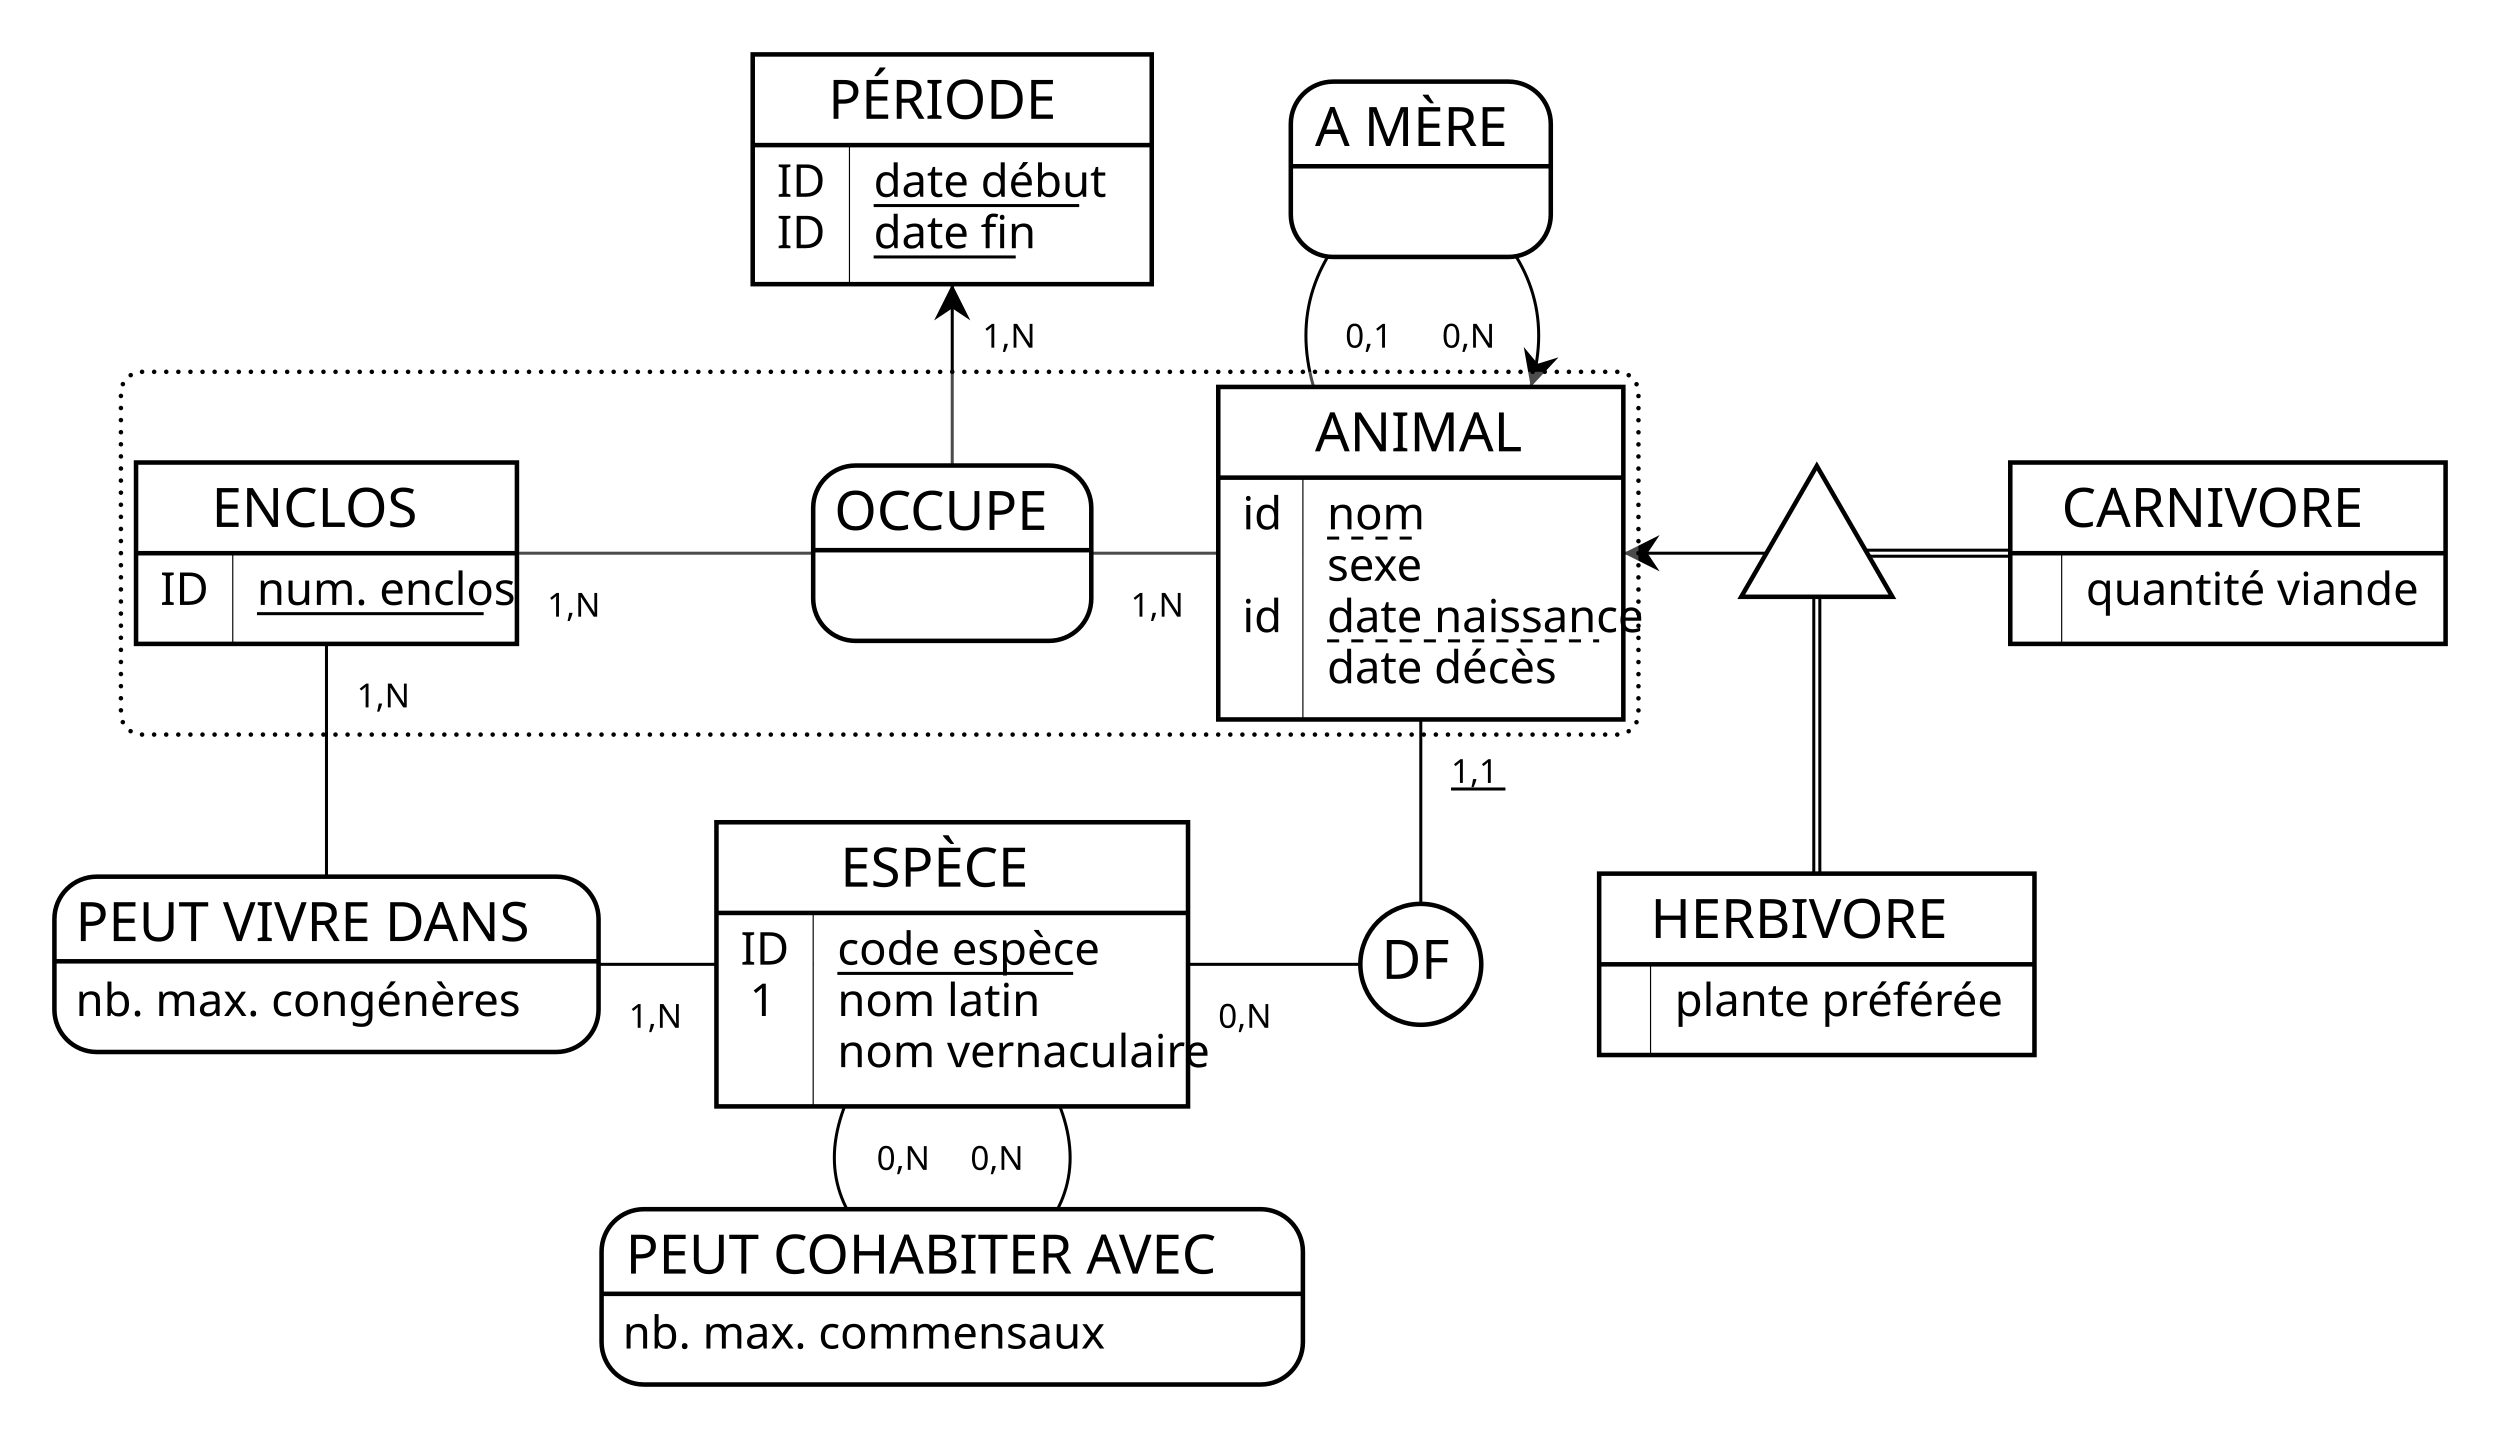
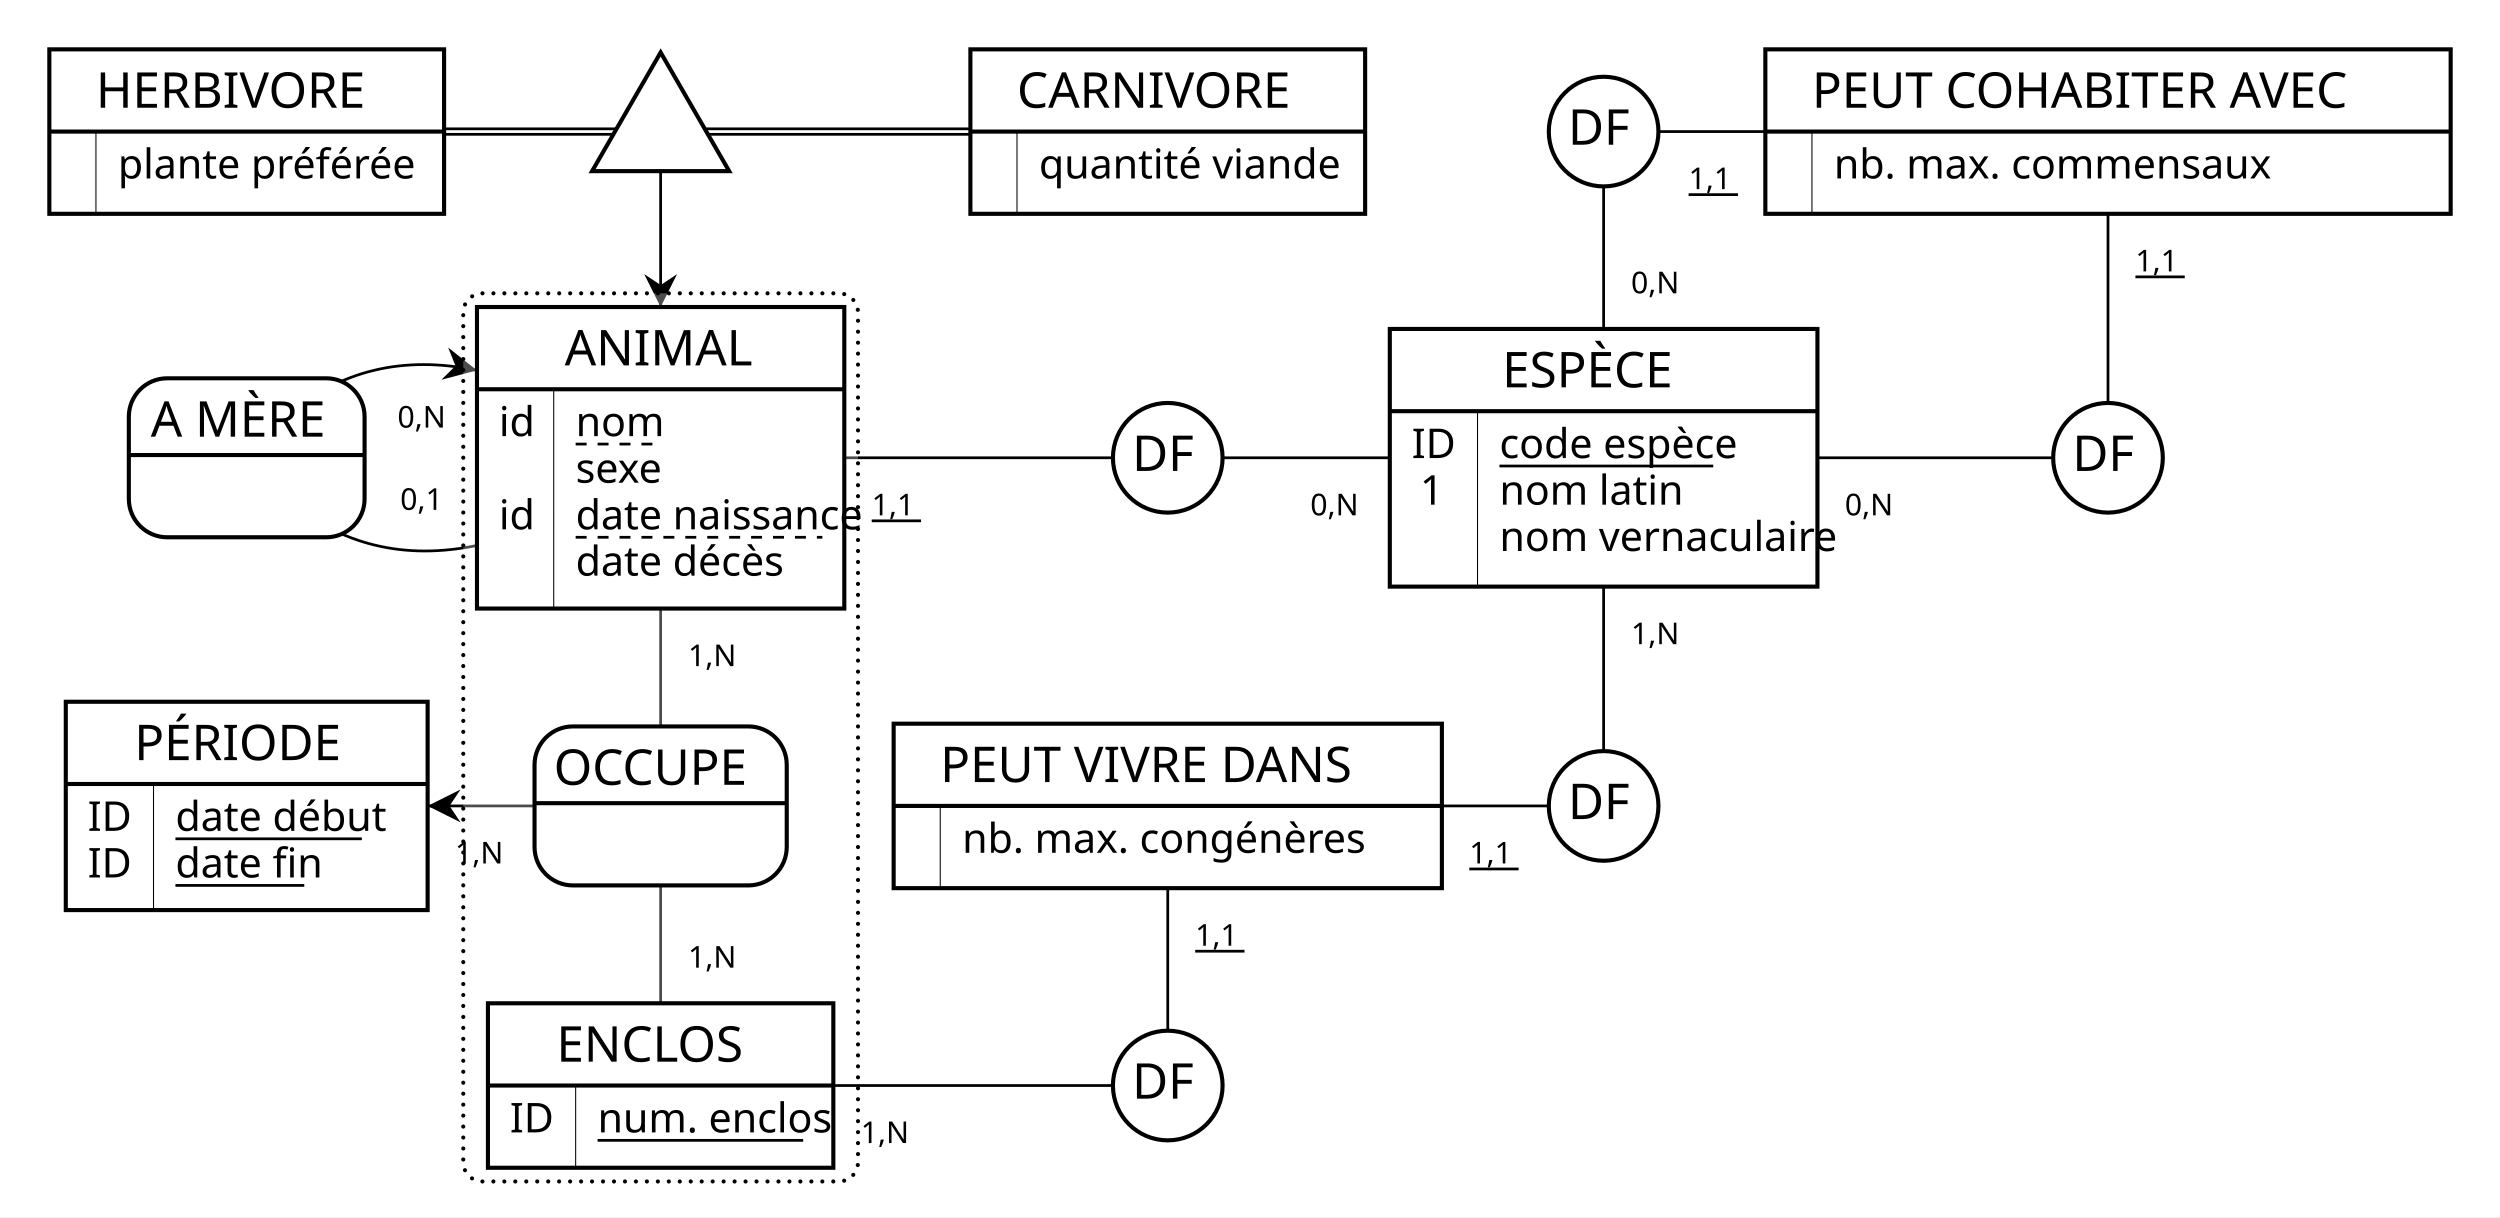
- <svg xmlns="http://www.w3.org/2000/svg" width="827" height="476" viewBox="0 0 827 476">
-   <rect x="0" y="0" width="827" height="476" fill="#FFFFFF" stroke="none" stroke-width="0" />
-   <g>
-     <line x1="470" y1="183" x2="601" y2="183" stroke="#000000" stroke-width="1" />
-     <polygon points="537 183 549 177 545 183 549 189" fill="#000000" stroke-width="0" />
-     <line x1="737" y1="184" x2="601" y2="184" stroke="#000000" stroke-width="1" />
-     <line x1="737" y1="182" x2="601" y2="182" stroke="#000000" stroke-width="1" />
-     <line x1="602" y1="319" x2="602" y2="183" stroke="#000000" stroke-width="1" />
-     <line x1="600" y1="319" x2="600" y2="183" stroke="#000000" stroke-width="1" />
-     <g>
-       <polygon points="601 154.13 576 197.43 626 197.43" stroke="#000000" stroke-width="1.5" fill="#FFFFFF" />
-       <text x="601" y="189" fill="#000000" font-family="Copperplate" font-size="18" />
-     </g>
-   </g>
-   <g>
-     <path d="M470 183 C419.33 129.33 419.33 87 470 56" fill="none" stroke="#000000" stroke-width="1" />
-     <path d="M470 183 C522 129.33 522 87 470 56" fill="none" stroke="#000000" stroke-width="1" />
-     <polygon points="506.39 127.99 504.06 114.78 508.67 120.33 515.56 118.2" fill="#000000" stroke-width="0" />
-     <g>
-       <path d="M499 27 a14 14 90 0 1 14 14 V55 h-86 V41 a14 14 90 0 1 14 -14" fill="#FFFFFF" stroke="#FFFFFF" stroke-width="0" />
-       <path d="M513 55 v16 a14 14 90 0 1 -14 14 H441 a14 14 90 0 1 -14 -14 V55 H86" fill="#FFFFFF" stroke="#FFFFFF" stroke-width="0" />
-       <rect x="427" y="27" width="86" height="58" fill="none" rx="14" stroke="#000000" stroke-width="1.5" />
-       <line x1="427" y1="55" x2="513" y2="55" stroke="#000000" stroke-width="1.5" />
-       <text x="435" y="48.3" fill="#000000" font-family="Copperplate" font-size="18">A MÈRE</text>
-     </g>
-     <text x="445" y="115" fill="#000000" font-family="Futura" font-size="11">0,1</text>
-     <text x="477" y="115" fill="#000000" font-family="Futura" font-size="11">0,N</text>
-   </g>
-   <g>
-     <line x1="470" y1="183" x2="315" y2="183" stroke="#000000" stroke-width="1" />
-     <line x1="315" y1="56" x2="315" y2="183" stroke="#000000" stroke-width="1" />
-     <polygon points="315 94 321 106 315 102 309 106" fill="#000000" stroke-width="0" />
-     <line x1="108" y1="183" x2="315" y2="183" stroke="#000000" stroke-width="1" />
-     <g>
-       <path d="M47 123 L535 123 a7 7 0 0 1 7 7 L542 236 a7 7 0 0 1 -7 7 L47 243 a7 7 0 0 1 -7 -7 L40 130 a7 7 0 0 1 7 -7" fill="#FFFFFF" stroke="none" stroke-width="0" opacity="0.3" />
-       <path d="M47 123 L535 123 a7 7 0 0 1 7 7 L542 236 a7 7 0 0 1 -7 7 L47 243 a7 7 0 0 1 -7 -7 L40 130 a7 7 0 0 1 7 -7" fill="none" stroke="#000000" stroke-width="1.5" stroke-dasharray="0,4" stroke-linecap="round" />
-       <path d="M347 154 a14 14 90 0 1 14 14 V182 h-92 V168 a14 14 90 0 1 14 -14" fill="#FFFFFF" stroke="#FFFFFF" stroke-width="0" />
-       <path d="M361 182 v16 a14 14 90 0 1 -14 14 H283 a14 14 90 0 1 -14 -14 V182 H92" fill="#FFFFFF" stroke="#FFFFFF" stroke-width="0" />
-       <rect x="269" y="154" width="92" height="58" fill="none" rx="14" stroke="#000000" stroke-width="1.5" />
-       <line x1="269" y1="182" x2="361" y2="182" stroke="#000000" stroke-width="1.5" />
-       <text x="276" y="175.3" fill="#000000" font-family="Copperplate" font-size="18">OCCUPE</text>
-     </g>
-     <text x="374" y="204" fill="#000000" font-family="Futura" font-size="11">1,N</text>
-     <text x="325" y="115" fill="#000000" font-family="Futura" font-size="11">1,N</text>
-     <text x="181" y="204" fill="#000000" font-family="Futura" font-size="11">1,N</text>
-   </g>
-   <g>
-     <line x1="315" y1="319" x2="108" y2="319" stroke="#000000" stroke-width="1" />
-     <line x1="108" y1="183" x2="108" y2="319" stroke="#000000" stroke-width="1" />
-     <g>
-       <path d="M184 290 a14 14 90 0 1 14 14 V318 h-180 V304 a14 14 90 0 1 14 -14" fill="#FFFFFF" stroke="#FFFFFF" stroke-width="0" />
-       <path d="M198 318 v16 a14 14 90 0 1 -14 14 H32 a14 14 90 0 1 -14 -14 V318 H180" fill="#FFFFFF" stroke="#FFFFFF" stroke-width="0" />
-       <rect x="18" y="290" width="180" height="58" fill="none" rx="14" stroke="#000000" stroke-width="1.5" />
-       <line x1="18" y1="318" x2="198" y2="318" stroke="#000000" stroke-width="1.5" />
-       <text x="25" y="311.3" fill="#000000" font-family="Copperplate" font-size="18">PEUT VIVRE DANS</text>
-       <text x="25" y="336.1" fill="#000000" font-family="Gill Sans" font-size="15">nb. max. congénères</text>
-     </g>
-     <text x="208" y="340" fill="#000000" font-family="Futura" font-size="11">1,N</text>
-     <text x="118" y="234" fill="#000000" font-family="Futura" font-size="11">1,N</text>
-   </g>
-   <g>
-     <line x1="315" y1="319" x2="470" y2="319" stroke="#000000" stroke-width="1" />
-     <line x1="470" y1="183" x2="470" y2="319" stroke="#000000" stroke-width="1" />
-     <g>
-       <circle cx="470" cy="319" r="20" stroke="#000000" stroke-width="1.5" fill="#FFFFFF" />
-       <text x="457" y="323.8" fill="#000000" font-family="Copperplate" font-size="18">DF</text>
-     </g>
-     <text x="403" y="340" fill="#000000" font-family="Futura" font-size="11">0,N</text>
-     <text x="480" y="259" fill="#000000" font-family="Futura" font-size="11">1,1</text>
-     <line x1="480" y1="261" x2="498" y2="261" stroke="#000000" stroke-width="1" />
-   </g>
-   <g>
-     <path d="M315 319 C367 367.67 367 404.33 315 429" fill="none" stroke="#000000" stroke-width="1" />
-     <path d="M315 319 C263 367.67 263 404.33 315 429" fill="none" stroke="#000000" stroke-width="1" />
-     <g>
-       <path d="M417 400 a14 14 90 0 1 14 14 V428 h-232 V414 a14 14 90 0 1 14 -14" fill="#FFFFFF" stroke="#FFFFFF" stroke-width="0" />
-       <path d="M431 428 v16 a14 14 90 0 1 -14 14 H213 a14 14 90 0 1 -14 -14 V428 H232" fill="#FFFFFF" stroke="#FFFFFF" stroke-width="0" />
-       <rect x="199" y="400" width="232" height="58" fill="none" rx="14" stroke="#000000" stroke-width="1.5" />
-       <line x1="199" y1="428" x2="431" y2="428" stroke="#000000" stroke-width="1.5" />
-       <text x="207" y="421.3" fill="#000000" font-family="Copperplate" font-size="18">PEUT COHABITER AVEC</text>
-       <text x="206" y="446.1" fill="#000000" font-family="Gill Sans" font-size="15">nb. max. commensaux</text>
-     </g>
-     <text x="321" y="387" fill="#000000" font-family="Futura" font-size="11">0,N</text>
-     <text x="290" y="387" fill="#000000" font-family="Futura" font-size="11">0,N</text>
-   </g>
-   <g>
-     <g>
-       <rect x="249" y="18" width="132" height="30" fill="#FFFFFF" stroke="none" stroke-width="0" opacity="1" />
-       <rect x="281" y="48" width="100" height="46" fill="#FFFFFF" stroke="none" stroke-width="0" opacity="1" />
-       <rect x="249" y="48" width="32" height="46" fill="#FFFFFF" stroke="none" stroke-width="0" opacity="1" />
-       <line x1="281" y1="48" x2="281" y2="94" stroke="#000000" stroke-width="0.38" />
-       <rect x="249" y="18" width="132" height="76" fill="none" stroke="#000000" stroke-width="1.5" opacity="1" />
-       <line x1="249" y1="48" x2="381" y2="48" stroke="#000000" stroke-width="1.5" />
-     </g>
-     <text x="274" y="39.3" fill="#000000" font-family="Copperplate" font-size="18">PÉRIODE</text>
-     <text x="289" y="65.1" fill="#000000" font-family="Gill Sans" font-size="15">date début</text>
-     <text x="257" y="65.1" fill="#000000" font-family="Gill Sans" font-size="15">ID</text>
-     <line x1="289" y1="68" x2="357" y2="68" stroke="#000000" stroke-width="1" />
-     <text x="289" y="82.1" fill="#000000" font-family="Gill Sans" font-size="15">date fin</text>
-     <text x="257" y="82.1" fill="#000000" font-family="Gill Sans" font-size="15">ID</text>
-     <line x1="289" y1="85" x2="336" y2="85" stroke="#000000" stroke-width="1" />
-   </g>
-   <g>
-     <g>
-       <rect x="45" y="153" width="126" height="30" fill="#FFFFFF" stroke="none" stroke-width="0" opacity="1" />
-       <rect x="77" y="183" width="94" height="30" fill="#FFFFFF" stroke="none" stroke-width="0" opacity="1" />
-       <rect x="45" y="183" width="32" height="30" fill="#FFFFFF" stroke="none" stroke-width="0" opacity="1" />
-       <line x1="77" y1="183" x2="77" y2="213" stroke="#000000" stroke-width="0.38" />
-       <rect x="45" y="153" width="126" height="60" fill="none" stroke="#000000" stroke-width="1.5" opacity="1" />
-       <line x1="45" y1="183" x2="171" y2="183" stroke="#000000" stroke-width="1.5" />
-     </g>
-     <text x="70" y="174.3" fill="#000000" font-family="Copperplate" font-size="18">ENCLOS</text>
-     <text x="85" y="200.1" fill="#000000" font-family="Gill Sans" font-size="15">num. enclos</text>
-     <text x="53" y="200.1" fill="#000000" font-family="Gill Sans" font-size="15">ID</text>
-     <line x1="85" y1="203" x2="160" y2="203" stroke="#000000" stroke-width="1" />
-   </g>
-   <g>
-     <g>
-       <rect x="403" y="128" width="134" height="30" fill="#FFFFFF" stroke="none" stroke-width="0" opacity="1" />
-       <rect x="431" y="158" width="106" height="80" fill="#FFFFFF" stroke="none" stroke-width="0" opacity="1" />
-       <rect x="403" y="158" width="28" height="80" fill="#FFFFFF" stroke="none" stroke-width="0" opacity="1" />
-       <line x1="431" y1="158" x2="431" y2="238" stroke="#000000" stroke-width="0.38" />
-       <rect x="403" y="128" width="134" height="110" fill="none" stroke="#000000" stroke-width="1.5" opacity="1" />
-       <line x1="403" y1="158" x2="537" y2="158" stroke="#000000" stroke-width="1.5" />
-     </g>
-     <text x="435" y="149.3" fill="#000000" font-family="Copperplate" font-size="18">ANIMAL</text>
-     <text x="439" y="175.1" fill="#000000" font-family="Gill Sans" font-size="15">nom</text>
-     <text x="411" y="175.1" fill="#000000" font-family="Gill Sans" font-size="15">id</text>
-     <line x1="439" y1="178" x2="468" y2="178" stroke="#000000" stroke-width="1" stroke-dasharray="4" />
-     <text x="439" y="192.1" fill="#000000" font-family="Gill Sans" font-size="15">sexe</text>
-     <text x="416" y="192.1" fill="#000000" font-family="Gill Sans" font-size="15" />
-     <text x="439" y="209.1" fill="#000000" font-family="Gill Sans" font-size="15">date naissance</text>
-     <text x="411" y="209.1" fill="#000000" font-family="Gill Sans" font-size="15">id</text>
-     <line x1="439" y1="212" x2="529" y2="212" stroke="#000000" stroke-width="1" stroke-dasharray="4" />
-     <text x="439" y="226" fill="#000000" font-family="Gill Sans" font-size="15">date décès</text>
-     <text x="416" y="226" fill="#000000" font-family="Gill Sans" font-size="15" />
-   </g>
-   <g>
-     <g>
-       <rect x="665" y="153" width="144" height="30" fill="#FFFFFF" stroke="none" stroke-width="0" opacity="1" />
-       <rect x="682" y="183" width="127" height="30" fill="#FFFFFF" stroke="none" stroke-width="0" opacity="1" />
-       <rect x="665" y="183" width="17" height="30" fill="#FFFFFF" stroke="none" stroke-width="0" opacity="1" />
-       <line x1="682" y1="183" x2="682" y2="213" stroke="#000000" stroke-width="0.38" />
-       <rect x="665" y="153" width="144" height="60" fill="none" stroke="#000000" stroke-width="1.5" opacity="1" />
-       <line x1="665" y1="183" x2="809" y2="183" stroke="#000000" stroke-width="1.5" />
-     </g>
-     <text x="682" y="174.3" fill="#000000" font-family="Copperplate" font-size="18">CARNIVORE</text>
-     <text x="690" y="200.1" fill="#000000" font-family="Gill Sans" font-size="15">quantité viande</text>
-     <text x="673" y="200.1" fill="#000000" font-family="Gill Sans" font-size="15" />
-   </g>
-   <g>
-     <g>
-       <rect x="237" y="272" width="156" height="30" fill="#FFFFFF" stroke="none" stroke-width="0" opacity="1" />
-       <rect x="269" y="302" width="124" height="64" fill="#FFFFFF" stroke="none" stroke-width="0" opacity="1" />
-       <rect x="237" y="302" width="32" height="64" fill="#FFFFFF" stroke="none" stroke-width="0" opacity="1" />
-       <line x1="269" y1="302" x2="269" y2="366" stroke="#000000" stroke-width="0.38" />
-       <rect x="237" y="272" width="156" height="94" fill="none" stroke="#000000" stroke-width="1.5" opacity="1" />
-       <line x1="237" y1="302" x2="393" y2="302" stroke="#000000" stroke-width="1.5" />
-     </g>
-     <text x="278" y="293.3" fill="#000000" font-family="Copperplate" font-size="18">ESPÈCE</text>
-     <text x="277" y="319.1" fill="#000000" font-family="Gill Sans" font-size="15">code espèce</text>
-     <text x="245" y="319.1" fill="#000000" font-family="Gill Sans" font-size="15">ID</text>
-     <line x1="277" y1="322" x2="355" y2="322" stroke="#000000" stroke-width="1" />
-     <text x="277" y="336.1" fill="#000000" font-family="Gill Sans" font-size="15">nom latin</text>
-     <text x="248" y="336.1" fill="#000000" font-family="Gill Sans" font-size="15">1</text>
-     <text x="277" y="353" fill="#000000" font-family="Gill Sans" font-size="15">nom vernaculaire</text>
-     <text x="252" y="353" fill="#000000" font-family="Gill Sans" font-size="15" />
-   </g>
-   <g>
-     <g>
-       <rect x="529" y="289" width="144" height="30" fill="#FFFFFF" stroke="none" stroke-width="0" opacity="1" />
-       <rect x="546" y="319" width="127" height="30" fill="#FFFFFF" stroke="none" stroke-width="0" opacity="1" />
-       <rect x="529" y="319" width="17" height="30" fill="#FFFFFF" stroke="none" stroke-width="0" opacity="1" />
-       <line x1="546" y1="319" x2="546" y2="349" stroke="#000000" stroke-width="0.38" />
-       <rect x="529" y="289" width="144" height="60" fill="none" stroke="#000000" stroke-width="1.5" opacity="1" />
-       <line x1="529" y1="319" x2="673" y2="319" stroke="#000000" stroke-width="1.5" />
-     </g>
-     <text x="546" y="310.3" fill="#000000" font-family="Copperplate" font-size="18">HERBIVORE</text>
-     <text x="554" y="336.1" fill="#000000" font-family="Gill Sans" font-size="15">plante préférée</text>
-     <text x="537" y="336.1" fill="#000000" font-family="Gill Sans" font-size="15" />
+ <svg xmlns="http://www.w3.org/2000/svg" width="912" height="444" viewBox="0 0 912 444">
+   <rect x="0" y="0" width="912" height="444" fill="#FFFFFF" stroke="none" stroke-width="0" />
+   <g>
+     <line x1="241" y1="167" x2="241" y2="48" stroke="#000000" stroke-width="1" />
+     <polygon points="241 112 235 100 241 104 247 100" fill="#000000" stroke-width="0" />
+     <line x1="426" y1="49" x2="241" y2="49" stroke="#000000" stroke-width="1" />
+     <line x1="426" y1="47" x2="241" y2="47" stroke="#000000" stroke-width="1" />
+     <line x1="90" y1="49" x2="241" y2="49" stroke="#000000" stroke-width="1" />
+     <line x1="90" y1="47" x2="241" y2="47" stroke="#000000" stroke-width="1" />
+     <g>
+       <polygon points="241 19.13 216 62.43 266 62.43" stroke="#000000" stroke-width="1.5" fill="#FFFFFF" />
+       <text x="241" y="54" fill="#000000" font-family="Copperplate" font-size="18" />
+     </g>
+   </g>
+   <g>
+     <line x1="769" y1="48" x2="585" y2="48" stroke="#000000" stroke-width="1" />
+     <line x1="585" y1="167" x2="585" y2="48" stroke="#000000" stroke-width="1" />
+     <g>
+       <circle cx="585" cy="48" r="20" stroke="#000000" stroke-width="1.5" fill="#FFFFFF" />
+       <text x="572" y="52.8" fill="#000000" font-family="Copperplate" font-size="18">DF</text>
+     </g>
+     <text x="616" y="69" fill="#000000" font-family="Futura" font-size="11">1,1</text>
+     <line x1="616" y1="71" x2="634" y2="71" stroke="#000000" stroke-width="1" />
+     <text x="595" y="107" fill="#000000" font-family="Futura" font-size="11">0,N</text>
+   </g>
+   <g>
+     <path d="M241 167 C176.67 212.33 126.33 212.33 90 167" fill="none" stroke="#000000" stroke-width="1" />
+     <path d="M241 167 C176 121.67 125.67 121.67 90 167" fill="none" stroke="#000000" stroke-width="1" />
+     <polygon points="173.99 135.11 161.02 138.53 166.16 133.47 163.48 126.78" fill="#000000" stroke-width="0" />
+     <g>
+       <path d="M119 138 a14 14 90 0 1 14 14 V166 h-86 V152 a14 14 90 0 1 14 -14" fill="#FFFFFF" stroke="#FFFFFF" stroke-width="0" />
+       <path d="M133 166 v16 a14 14 90 0 1 -14 14 H61 a14 14 90 0 1 -14 -14 V166 H86" fill="#FFFFFF" stroke="#FFFFFF" stroke-width="0" />
+       <rect x="47" y="138" width="86" height="58" fill="none" rx="14" stroke="#000000" stroke-width="1.5" />
+       <line x1="47" y1="166" x2="133" y2="166" stroke="#000000" stroke-width="1.5" />
+       <text x="55" y="159.3" fill="#000000" font-family="Copperplate" font-size="18">A MÈRE</text>
+     </g>
+     <text x="146" y="186" fill="#000000" font-family="Futura" font-size="11">0,1</text>
+     <text x="145" y="156" fill="#000000" font-family="Futura" font-size="11">0,N</text>
+   </g>
+   <g>
+     <line x1="585" y1="167" x2="426" y2="167" stroke="#000000" stroke-width="1" />
+     <line x1="241" y1="167" x2="426" y2="167" stroke="#000000" stroke-width="1" />
+     <g>
+       <circle cx="426" cy="167" r="20" stroke="#000000" stroke-width="1.5" fill="#FFFFFF" />
+       <text x="413" y="171.8" fill="#000000" font-family="Copperplate" font-size="18">DF</text>
+     </g>
+     <text x="478" y="188" fill="#000000" font-family="Futura" font-size="11">0,N</text>
+     <text x="318" y="188" fill="#000000" font-family="Futura" font-size="11">1,1</text>
+     <line x1="318" y1="190" x2="336" y2="190" stroke="#000000" stroke-width="1" />
+   </g>
+   <g>
+     <line x1="769" y1="48" x2="769" y2="167" stroke="#000000" stroke-width="1" />
+     <line x1="585" y1="167" x2="769" y2="167" stroke="#000000" stroke-width="1" />
+     <g>
+       <circle cx="769" cy="167" r="20" stroke="#000000" stroke-width="1.5" fill="#FFFFFF" />
+       <text x="756" y="171.8" fill="#000000" font-family="Copperplate" font-size="18">DF</text>
+     </g>
+     <text x="779" y="99" fill="#000000" font-family="Futura" font-size="11">1,1</text>
+     <line x1="779" y1="101" x2="797" y2="101" stroke="#000000" stroke-width="1" />
+     <text x="673" y="188" fill="#000000" font-family="Futura" font-size="11">0,N</text>
+   </g>
+   <g>
+     <line x1="241" y1="167" x2="241" y2="294" stroke="#000000" stroke-width="1" />
+     <line x1="90" y1="294" x2="241" y2="294" stroke="#000000" stroke-width="1" />
+     <polygon points="156 294 168 288 164 294 168 300" fill="#000000" stroke-width="0" />
+     <line x1="241" y1="396" x2="241" y2="294" stroke="#000000" stroke-width="1" />
+     <g>
+       <path d="M176 107 L306 107 a7 7 0 0 1 7 7 L313 424 a7 7 0 0 1 -7 7 L176 431 a7 7 0 0 1 -7 -7 L169 114 a7 7 0 0 1 7 -7" fill="#FFFFFF" stroke="none" stroke-width="0" opacity="0.3" />
+       <path d="M176 107 L306 107 a7 7 0 0 1 7 7 L313 424 a7 7 0 0 1 -7 7 L176 431 a7 7 0 0 1 -7 -7 L169 114 a7 7 0 0 1 7 -7" fill="none" stroke="#000000" stroke-width="1.5" stroke-dasharray="0,4" stroke-linecap="round" />
+       <path d="M273 265 a14 14 90 0 1 14 14 V293 h-92 V279 a14 14 90 0 1 14 -14" fill="#FFFFFF" stroke="#FFFFFF" stroke-width="0" />
+       <path d="M287 293 v16 a14 14 90 0 1 -14 14 H209 a14 14 90 0 1 -14 -14 V293 H92" fill="#FFFFFF" stroke="#FFFFFF" stroke-width="0" />
+       <rect x="195" y="265" width="92" height="58" fill="none" rx="14" stroke="#000000" stroke-width="1.5" />
+       <line x1="195" y1="293" x2="287" y2="293" stroke="#000000" stroke-width="1.5" />
+       <text x="202" y="286.3" fill="#000000" font-family="Copperplate" font-size="18">OCCUPE</text>
+     </g>
+     <text x="251" y="243" fill="#000000" font-family="Futura" font-size="11">1,N</text>
+     <text x="166" y="315" fill="#000000" font-family="Futura" font-size="11">1,N</text>
+     <text x="251" y="353" fill="#000000" font-family="Futura" font-size="11">1,N</text>
+   </g>
+   <g>
+     <line x1="426" y1="294" x2="585" y2="294" stroke="#000000" stroke-width="1" />
+     <line x1="585" y1="167" x2="585" y2="294" stroke="#000000" stroke-width="1" />
+     <g>
+       <circle cx="585" cy="294" r="20" stroke="#000000" stroke-width="1.5" fill="#FFFFFF" />
+       <text x="572" y="298.8" fill="#000000" font-family="Copperplate" font-size="18">DF</text>
+     </g>
+     <text x="536" y="315" fill="#000000" font-family="Futura" font-size="11">1,1</text>
+     <line x1="536" y1="317" x2="554" y2="317" stroke="#000000" stroke-width="1" />
+     <text x="595" y="235" fill="#000000" font-family="Futura" font-size="11">1,N</text>
+   </g>
+   <g>
+     <line x1="426" y1="294" x2="426" y2="396" stroke="#000000" stroke-width="1" />
+     <line x1="241" y1="396" x2="426" y2="396" stroke="#000000" stroke-width="1" />
+     <g>
+       <circle cx="426" cy="396" r="20" stroke="#000000" stroke-width="1.5" fill="#FFFFFF" />
+       <text x="413" y="400.8" fill="#000000" font-family="Copperplate" font-size="18">DF</text>
+     </g>
+     <text x="436" y="345" fill="#000000" font-family="Futura" font-size="11">1,1</text>
+     <line x1="436" y1="347" x2="454" y2="347" stroke="#000000" stroke-width="1" />
+     <text x="314" y="417" fill="#000000" font-family="Futura" font-size="11">1,N</text>
+   </g>
+   <g>
+     <g>
+       <rect x="18" y="18" width="144" height="30" fill="#FFFFFF" stroke="none" stroke-width="0" opacity="1" />
+       <rect x="35" y="48" width="127" height="30" fill="#FFFFFF" stroke="none" stroke-width="0" opacity="1" />
+       <rect x="18" y="48" width="17" height="30" fill="#FFFFFF" stroke="none" stroke-width="0" opacity="1" />
+       <line x1="35" y1="48" x2="35" y2="78" stroke="#000000" stroke-width="0.38" />
+       <rect x="18" y="18" width="144" height="60" fill="none" stroke="#000000" stroke-width="1.5" opacity="1" />
+       <line x1="18" y1="48" x2="162" y2="48" stroke="#000000" stroke-width="1.5" />
+     </g>
+     <text x="35" y="39.3" fill="#000000" font-family="Copperplate" font-size="18">HERBIVORE</text>
+     <text x="43" y="65.1" fill="#000000" font-family="Gill Sans" font-size="15">plante préférée</text>
+     <text x="26" y="65.1" fill="#000000" font-family="Gill Sans" font-size="15" />
+   </g>
+   <g>
+     <g>
+       <rect x="354" y="18" width="144" height="30" fill="#FFFFFF" stroke="none" stroke-width="0" opacity="1" />
+       <rect x="371" y="48" width="127" height="30" fill="#FFFFFF" stroke="none" stroke-width="0" opacity="1" />
+       <rect x="354" y="48" width="17" height="30" fill="#FFFFFF" stroke="none" stroke-width="0" opacity="1" />
+       <line x1="371" y1="48" x2="371" y2="78" stroke="#000000" stroke-width="0.38" />
+       <rect x="354" y="18" width="144" height="60" fill="none" stroke="#000000" stroke-width="1.5" opacity="1" />
+       <line x1="354" y1="48" x2="498" y2="48" stroke="#000000" stroke-width="1.5" />
+     </g>
+     <text x="371" y="39.3" fill="#000000" font-family="Copperplate" font-size="18">CARNIVORE</text>
+     <text x="379" y="65.1" fill="#000000" font-family="Gill Sans" font-size="15">quantité viande</text>
+     <text x="362" y="65.1" fill="#000000" font-family="Gill Sans" font-size="15" />
+   </g>
+   <g>
+     <g>
+       <rect x="644" y="18" width="250" height="30" fill="#FFFFFF" stroke="none" stroke-width="0" opacity="1" />
+       <rect x="661" y="48" width="233" height="30" fill="#FFFFFF" stroke="none" stroke-width="0" opacity="1" />
+       <rect x="644" y="48" width="17" height="30" fill="#FFFFFF" stroke="none" stroke-width="0" opacity="1" />
+       <line x1="661" y1="48" x2="661" y2="78" stroke="#000000" stroke-width="0.38" />
+       <rect x="644" y="18" width="250" height="60" fill="none" stroke="#000000" stroke-width="1.5" opacity="1" />
+       <line x1="644" y1="48" x2="894" y2="48" stroke="#000000" stroke-width="1.5" />
+     </g>
+     <text x="661" y="39.3" fill="#000000" font-family="Copperplate" font-size="18">PEUT COHABITER AVEC</text>
+     <text x="669" y="65.1" fill="#000000" font-family="Gill Sans" font-size="15">nb. max. commensaux</text>
+     <text x="652" y="65.1" fill="#000000" font-family="Gill Sans" font-size="15" />
+   </g>
+   <g>
+     <g>
+       <rect x="174" y="112" width="134" height="30" fill="#FFFFFF" stroke="none" stroke-width="0" opacity="1" />
+       <rect x="202" y="142" width="106" height="80" fill="#FFFFFF" stroke="none" stroke-width="0" opacity="1" />
+       <rect x="174" y="142" width="28" height="80" fill="#FFFFFF" stroke="none" stroke-width="0" opacity="1" />
+       <line x1="202" y1="142" x2="202" y2="222" stroke="#000000" stroke-width="0.38" />
+       <rect x="174" y="112" width="134" height="110" fill="none" stroke="#000000" stroke-width="1.5" opacity="1" />
+       <line x1="174" y1="142" x2="308" y2="142" stroke="#000000" stroke-width="1.5" />
+     </g>
+     <text x="206" y="133.3" fill="#000000" font-family="Copperplate" font-size="18">ANIMAL</text>
+     <text x="210" y="159.1" fill="#000000" font-family="Gill Sans" font-size="15">nom</text>
+     <text x="182" y="159.1" fill="#000000" font-family="Gill Sans" font-size="15">id</text>
+     <line x1="210" y1="162" x2="239" y2="162" stroke="#000000" stroke-width="1" stroke-dasharray="4" />
+     <text x="210" y="176.1" fill="#000000" font-family="Gill Sans" font-size="15">sexe</text>
+     <text x="187" y="176.1" fill="#000000" font-family="Gill Sans" font-size="15" />
+     <text x="210" y="193.1" fill="#000000" font-family="Gill Sans" font-size="15">date naissance</text>
+     <text x="182" y="193.1" fill="#000000" font-family="Gill Sans" font-size="15">id</text>
+     <line x1="210" y1="196" x2="300" y2="196" stroke="#000000" stroke-width="1" stroke-dasharray="4" />
+     <text x="210" y="210" fill="#000000" font-family="Gill Sans" font-size="15">date décès</text>
+     <text x="187" y="210" fill="#000000" font-family="Gill Sans" font-size="15" />
+   </g>
+   <g>
+     <g>
+       <rect x="507" y="120" width="156" height="30" fill="#FFFFFF" stroke="none" stroke-width="0" opacity="1" />
+       <rect x="539" y="150" width="124" height="64" fill="#FFFFFF" stroke="none" stroke-width="0" opacity="1" />
+       <rect x="507" y="150" width="32" height="64" fill="#FFFFFF" stroke="none" stroke-width="0" opacity="1" />
+       <line x1="539" y1="150" x2="539" y2="214" stroke="#000000" stroke-width="0.38" />
+       <rect x="507" y="120" width="156" height="94" fill="none" stroke="#000000" stroke-width="1.5" opacity="1" />
+       <line x1="507" y1="150" x2="663" y2="150" stroke="#000000" stroke-width="1.5" />
+     </g>
+     <text x="548" y="141.3" fill="#000000" font-family="Copperplate" font-size="18">ESPÈCE</text>
+     <text x="547" y="167.1" fill="#000000" font-family="Gill Sans" font-size="15">code espèce</text>
+     <text x="515" y="167.1" fill="#000000" font-family="Gill Sans" font-size="15">ID</text>
+     <line x1="547" y1="170" x2="625" y2="170" stroke="#000000" stroke-width="1" />
+     <text x="547" y="184.1" fill="#000000" font-family="Gill Sans" font-size="15">nom latin</text>
+     <text x="518" y="184.1" fill="#000000" font-family="Gill Sans" font-size="15">1</text>
+     <text x="547" y="201" fill="#000000" font-family="Gill Sans" font-size="15">nom vernaculaire</text>
+     <text x="522" y="201" fill="#000000" font-family="Gill Sans" font-size="15" />
+   </g>
+   <g>
+     <g>
+       <rect x="24" y="256" width="132" height="30" fill="#FFFFFF" stroke="none" stroke-width="0" opacity="1" />
+       <rect x="56" y="286" width="100" height="46" fill="#FFFFFF" stroke="none" stroke-width="0" opacity="1" />
+       <rect x="24" y="286" width="32" height="46" fill="#FFFFFF" stroke="none" stroke-width="0" opacity="1" />
+       <line x1="56" y1="286" x2="56" y2="332" stroke="#000000" stroke-width="0.38" />
+       <rect x="24" y="256" width="132" height="76" fill="none" stroke="#000000" stroke-width="1.5" opacity="1" />
+       <line x1="24" y1="286" x2="156" y2="286" stroke="#000000" stroke-width="1.5" />
+     </g>
+     <text x="49" y="277.3" fill="#000000" font-family="Copperplate" font-size="18">PÉRIODE</text>
+     <text x="64" y="303.1" fill="#000000" font-family="Gill Sans" font-size="15">date début</text>
+     <text x="32" y="303.1" fill="#000000" font-family="Gill Sans" font-size="15">ID</text>
+     <line x1="64" y1="306" x2="132" y2="306" stroke="#000000" stroke-width="1" />
+     <text x="64" y="320.1" fill="#000000" font-family="Gill Sans" font-size="15">date fin</text>
+     <text x="32" y="320.1" fill="#000000" font-family="Gill Sans" font-size="15">ID</text>
+     <line x1="64" y1="323" x2="111" y2="323" stroke="#000000" stroke-width="1" />
+   </g>
+   <g>
+     <g>
+       <rect x="326" y="264" width="200" height="30" fill="#FFFFFF" stroke="none" stroke-width="0" opacity="1" />
+       <rect x="343" y="294" width="183" height="30" fill="#FFFFFF" stroke="none" stroke-width="0" opacity="1" />
+       <rect x="326" y="294" width="17" height="30" fill="#FFFFFF" stroke="none" stroke-width="0" opacity="1" />
+       <line x1="343" y1="294" x2="343" y2="324" stroke="#000000" stroke-width="0.38" />
+       <rect x="326" y="264" width="200" height="60" fill="none" stroke="#000000" stroke-width="1.5" opacity="1" />
+       <line x1="326" y1="294" x2="526" y2="294" stroke="#000000" stroke-width="1.5" />
+     </g>
+     <text x="343" y="285.3" fill="#000000" font-family="Copperplate" font-size="18">PEUT VIVRE DANS</text>
+     <text x="351" y="311.1" fill="#000000" font-family="Gill Sans" font-size="15">nb. max. congénères</text>
+     <text x="334" y="311.1" fill="#000000" font-family="Gill Sans" font-size="15" />
+   </g>
+   <g>
+     <g>
+       <rect x="178" y="366" width="126" height="30" fill="#FFFFFF" stroke="none" stroke-width="0" opacity="1" />
+       <rect x="210" y="396" width="94" height="30" fill="#FFFFFF" stroke="none" stroke-width="0" opacity="1" />
+       <rect x="178" y="396" width="32" height="30" fill="#FFFFFF" stroke="none" stroke-width="0" opacity="1" />
+       <line x1="210" y1="396" x2="210" y2="426" stroke="#000000" stroke-width="0.38" />
+       <rect x="178" y="366" width="126" height="60" fill="none" stroke="#000000" stroke-width="1.5" opacity="1" />
+       <line x1="178" y1="396" x2="304" y2="396" stroke="#000000" stroke-width="1.5" />
+     </g>
+     <text x="203" y="387.3" fill="#000000" font-family="Copperplate" font-size="18">ENCLOS</text>
+     <text x="218" y="413.1" fill="#000000" font-family="Gill Sans" font-size="15">num. enclos</text>
+     <text x="186" y="413.1" fill="#000000" font-family="Gill Sans" font-size="15">ID</text>
+     <line x1="218" y1="416" x2="293" y2="416" stroke="#000000" stroke-width="1" />
  </g>
</svg>
